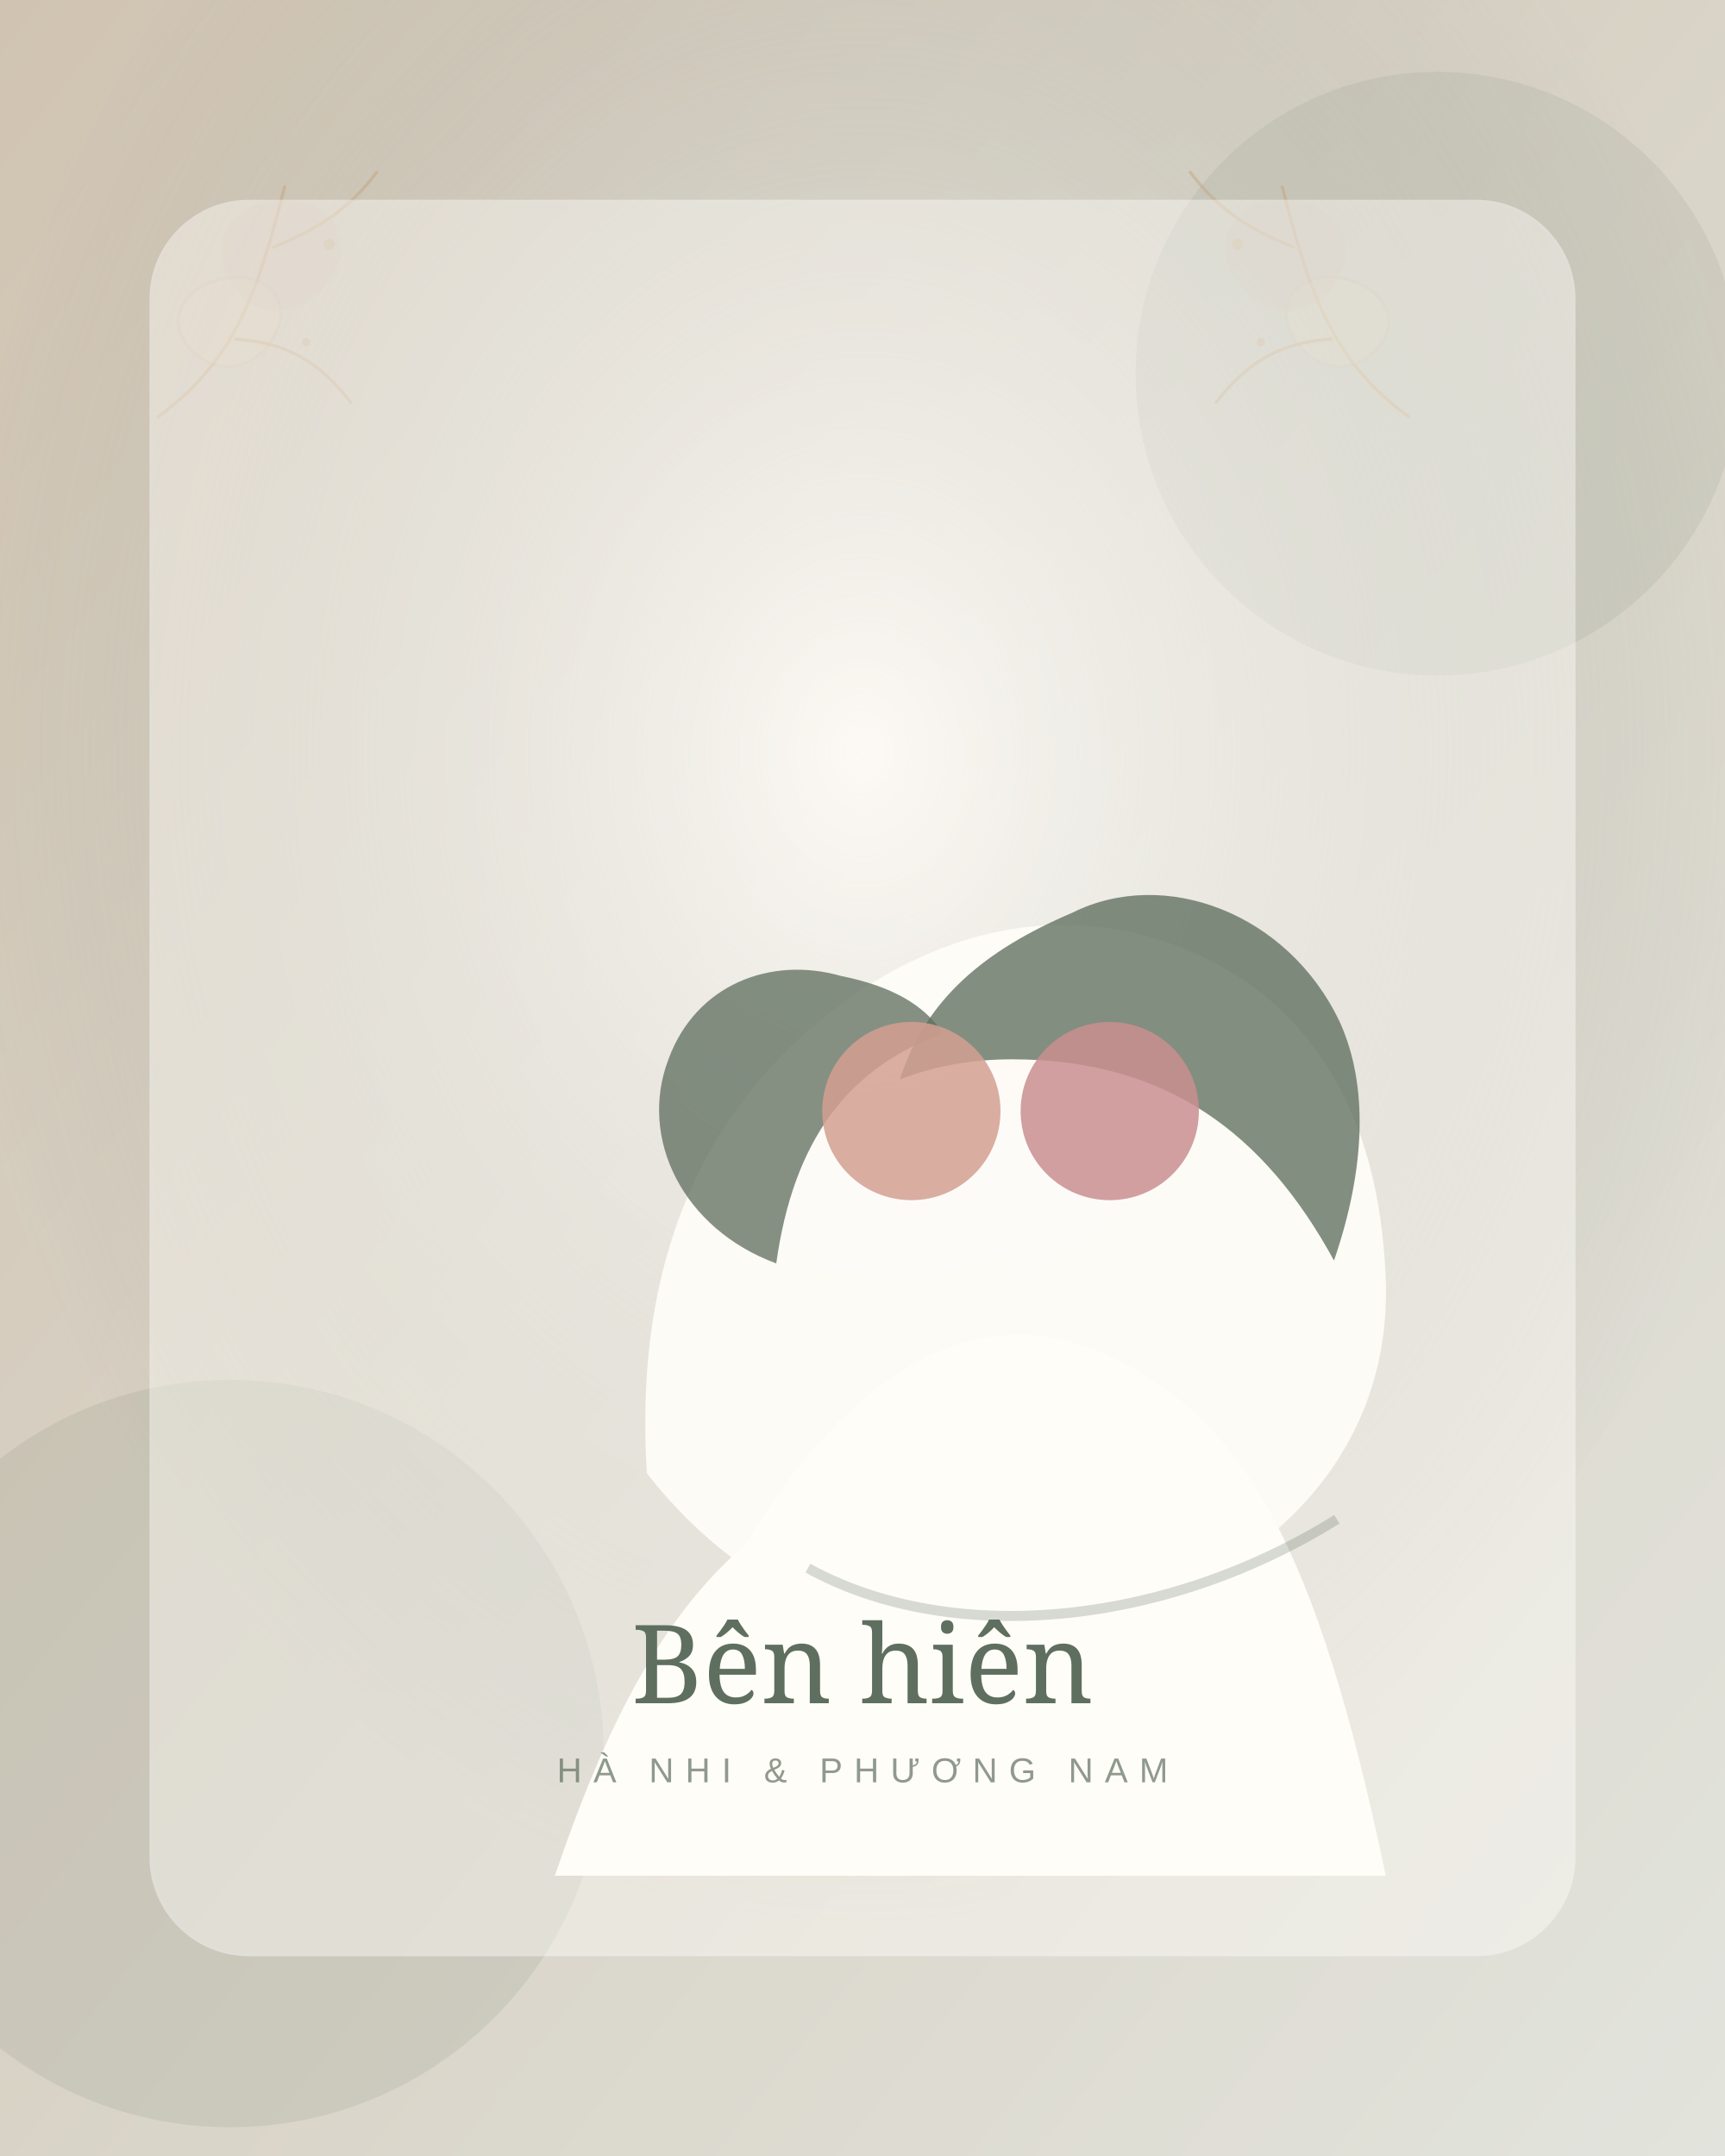
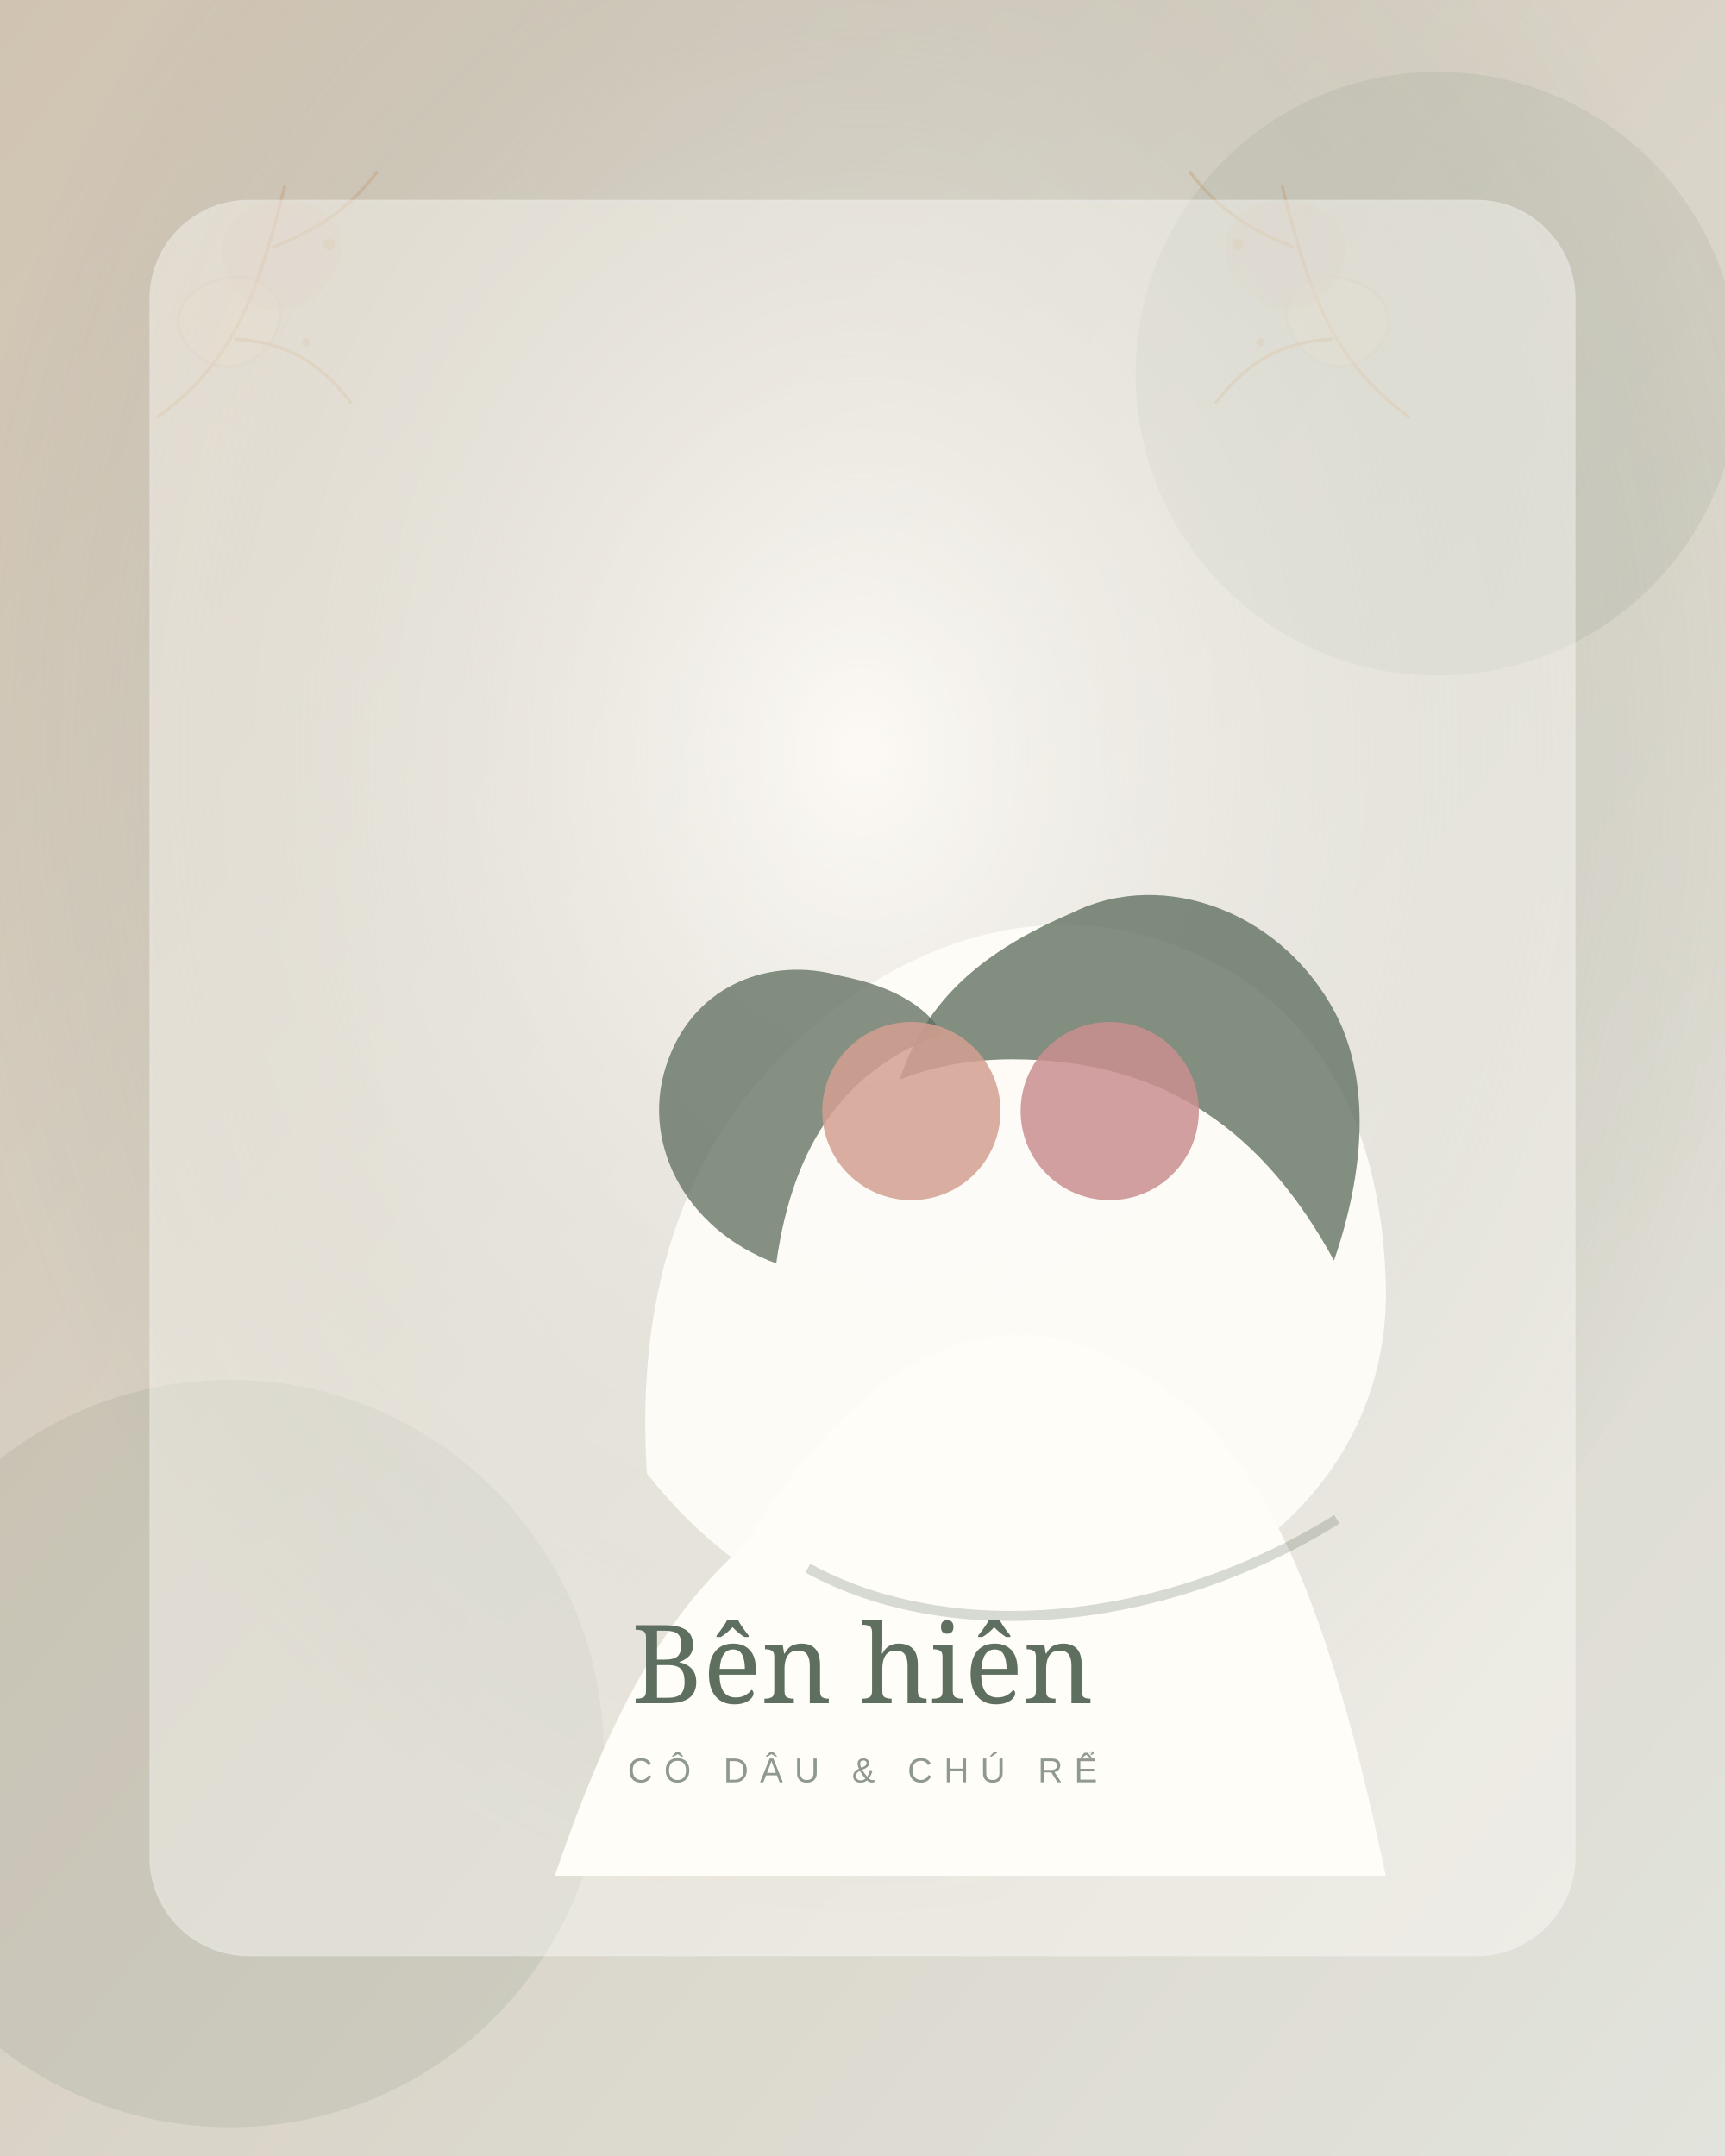
<svg xmlns="http://www.w3.org/2000/svg" width="1200" height="1500" viewBox="0 0 1200 1500">
  <defs>
    <linearGradient id="g" x1="0" y1="0" x2="1" y2="1">
      <stop offset="0" stop-color="#e9d6c4" />
      <stop offset="1" stop-color="#fffdf8" />
    </linearGradient>
    <radialGradient id="r" cx="50%" cy="35%" r="54%">
      <stop offset="0" stop-color="#fff" stop-opacity=".7" />
      <stop offset="1" stop-color="#5f6f5f" stop-opacity=".18" />
    </radialGradient>
  </defs>
  <rect width="1200" height="1500" fill="url(#g)" />
  <rect width="1200" height="1500" fill="url(#r)" />
  <circle cx="1000" cy="260" r="210" fill="#5f6f5f" opacity=".10" />
  <circle cx="160" cy="1220" r="260" fill="#5f6f5f" opacity=".12" />
  <g transform="translate(110 120)" opacity=".6">
    <g id="floral" fill="none" stroke="#c2a077" stroke-width="2.2" stroke-linecap="round" stroke-linejoin="round" opacity=".72">
      <path d="M0 170 C55 130 70 80 88 10" />
      <path d="M34 132 C4 115 8 83 44 74 C77 67 96 92 79 117 C67 134 51 139 34 132Z" fill="#ead1a2" opacity=".25" />
      <path d="M64 90 C32 63 42 25 82 20 C119 17 139 49 118 76 C104 94 84 101 64 90Z" fill="#c88f8f" opacity=".18" />
      <path d="M80 52 C112 39 132 26 152 0" />
      <path d="M54 116 C87 118 111 130 134 160" />
      <circle cx="119" cy="50" r="4" fill="#c2a077" stroke="none" opacity=".8" />
      <circle cx="103" cy="118" r="3" fill="#c2a077" stroke="none" opacity=".8" />
    </g>
    <use href="#floral" transform="translate(870 0) scale(-1 1)" />
  </g>
  <rect x="105" y="140" width="990" height="1220" rx="68" fill="#fffdf8" opacity=".42" stroke="#fff" stroke-width="2" />
  <g transform="translate(260 355)">
    <path d="M190 670 C180 510 238 406 330 340 C395 294 472 274 550 300 C650 334 700 418 704 536 C708 650 630 746 482 778 C366 804 260 760 190 670Z" fill="#fffdf8" opacity=".92" />
    <path d="M325 324 C276 310 224 330 205 382 C184 437 215 500 280 524 C292 438 330 388 396 364 C383 344 360 331 325 324Z" fill="#5f6f5f" opacity=".76" />
    <path d="M486 280 C550 248 636 280 672 356 C692 400 690 458 668 522 C620 434 552 382 444 382 C418 382 392 386 366 396 C384 340 425 306 486 280Z" fill="#5f6f5f" opacity=".78" />
    <circle cx="374" cy="418" r="62" fill="#d3a092" opacity=".85" />
    <circle cx="512" cy="418" r="62" fill="#c98f8f" opacity=".85" />
    <path d="M258 720 C340 585 430 548 515 590 C605 634 656 720 704 950 L126 950 C160 850 198 772 258 720Z" fill="#fffdf8" />
    <path d="M302 736 C400 790 548 778 670 702" fill="none" stroke="#5f6f5f" stroke-width="7" opacity=".25" />
  </g>
  <text x="600" y="1185" text-anchor="middle" font-family="Georgia, serif" font-size="76" fill="#5f6f5f">Bên hiên</text>
-   <text x="600" y="1240" text-anchor="middle" font-family="Arial, sans-serif" font-size="24" letter-spacing="8" fill="#5f6f5f" opacity=".7">HÀ NHI &amp; PHƯƠNG NAM</text>
+   <text x="600" y="1240" text-anchor="middle" font-family="Arial, sans-serif" font-size="24" letter-spacing="8" fill="#5f6f5f" opacity=".7">CÔ DÂU &amp; CHÚ RỂ</text>
</svg>
